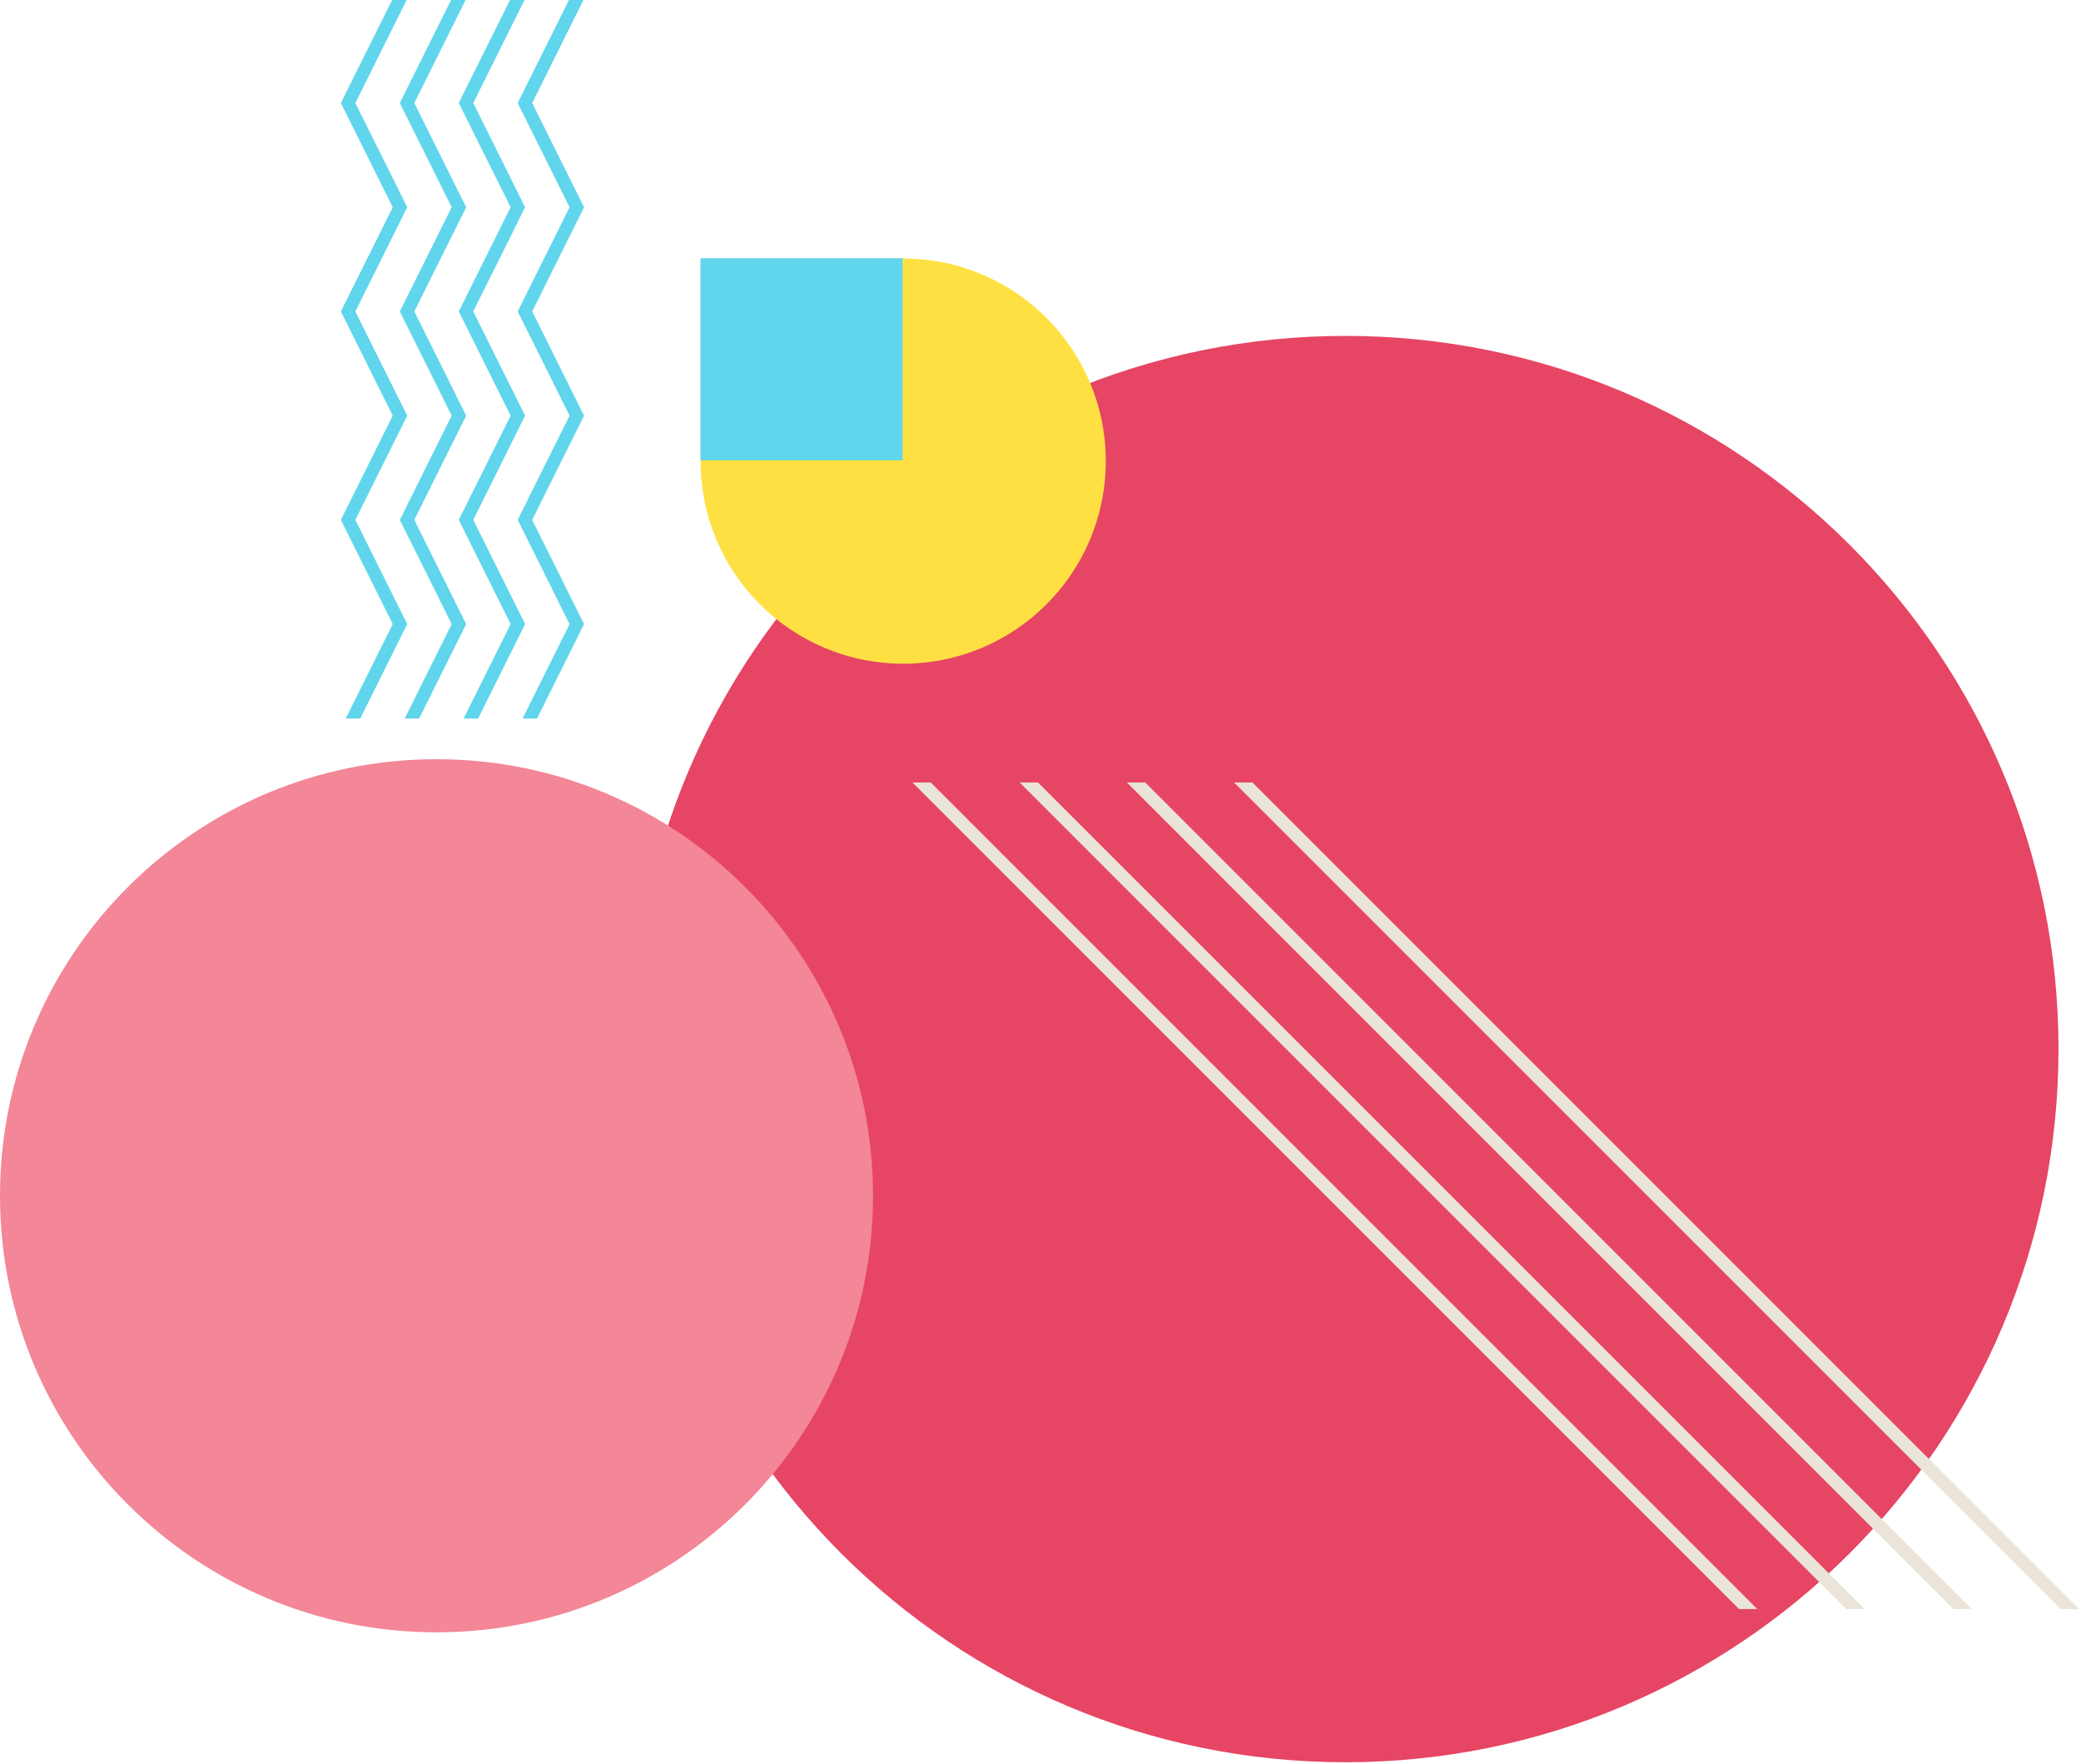
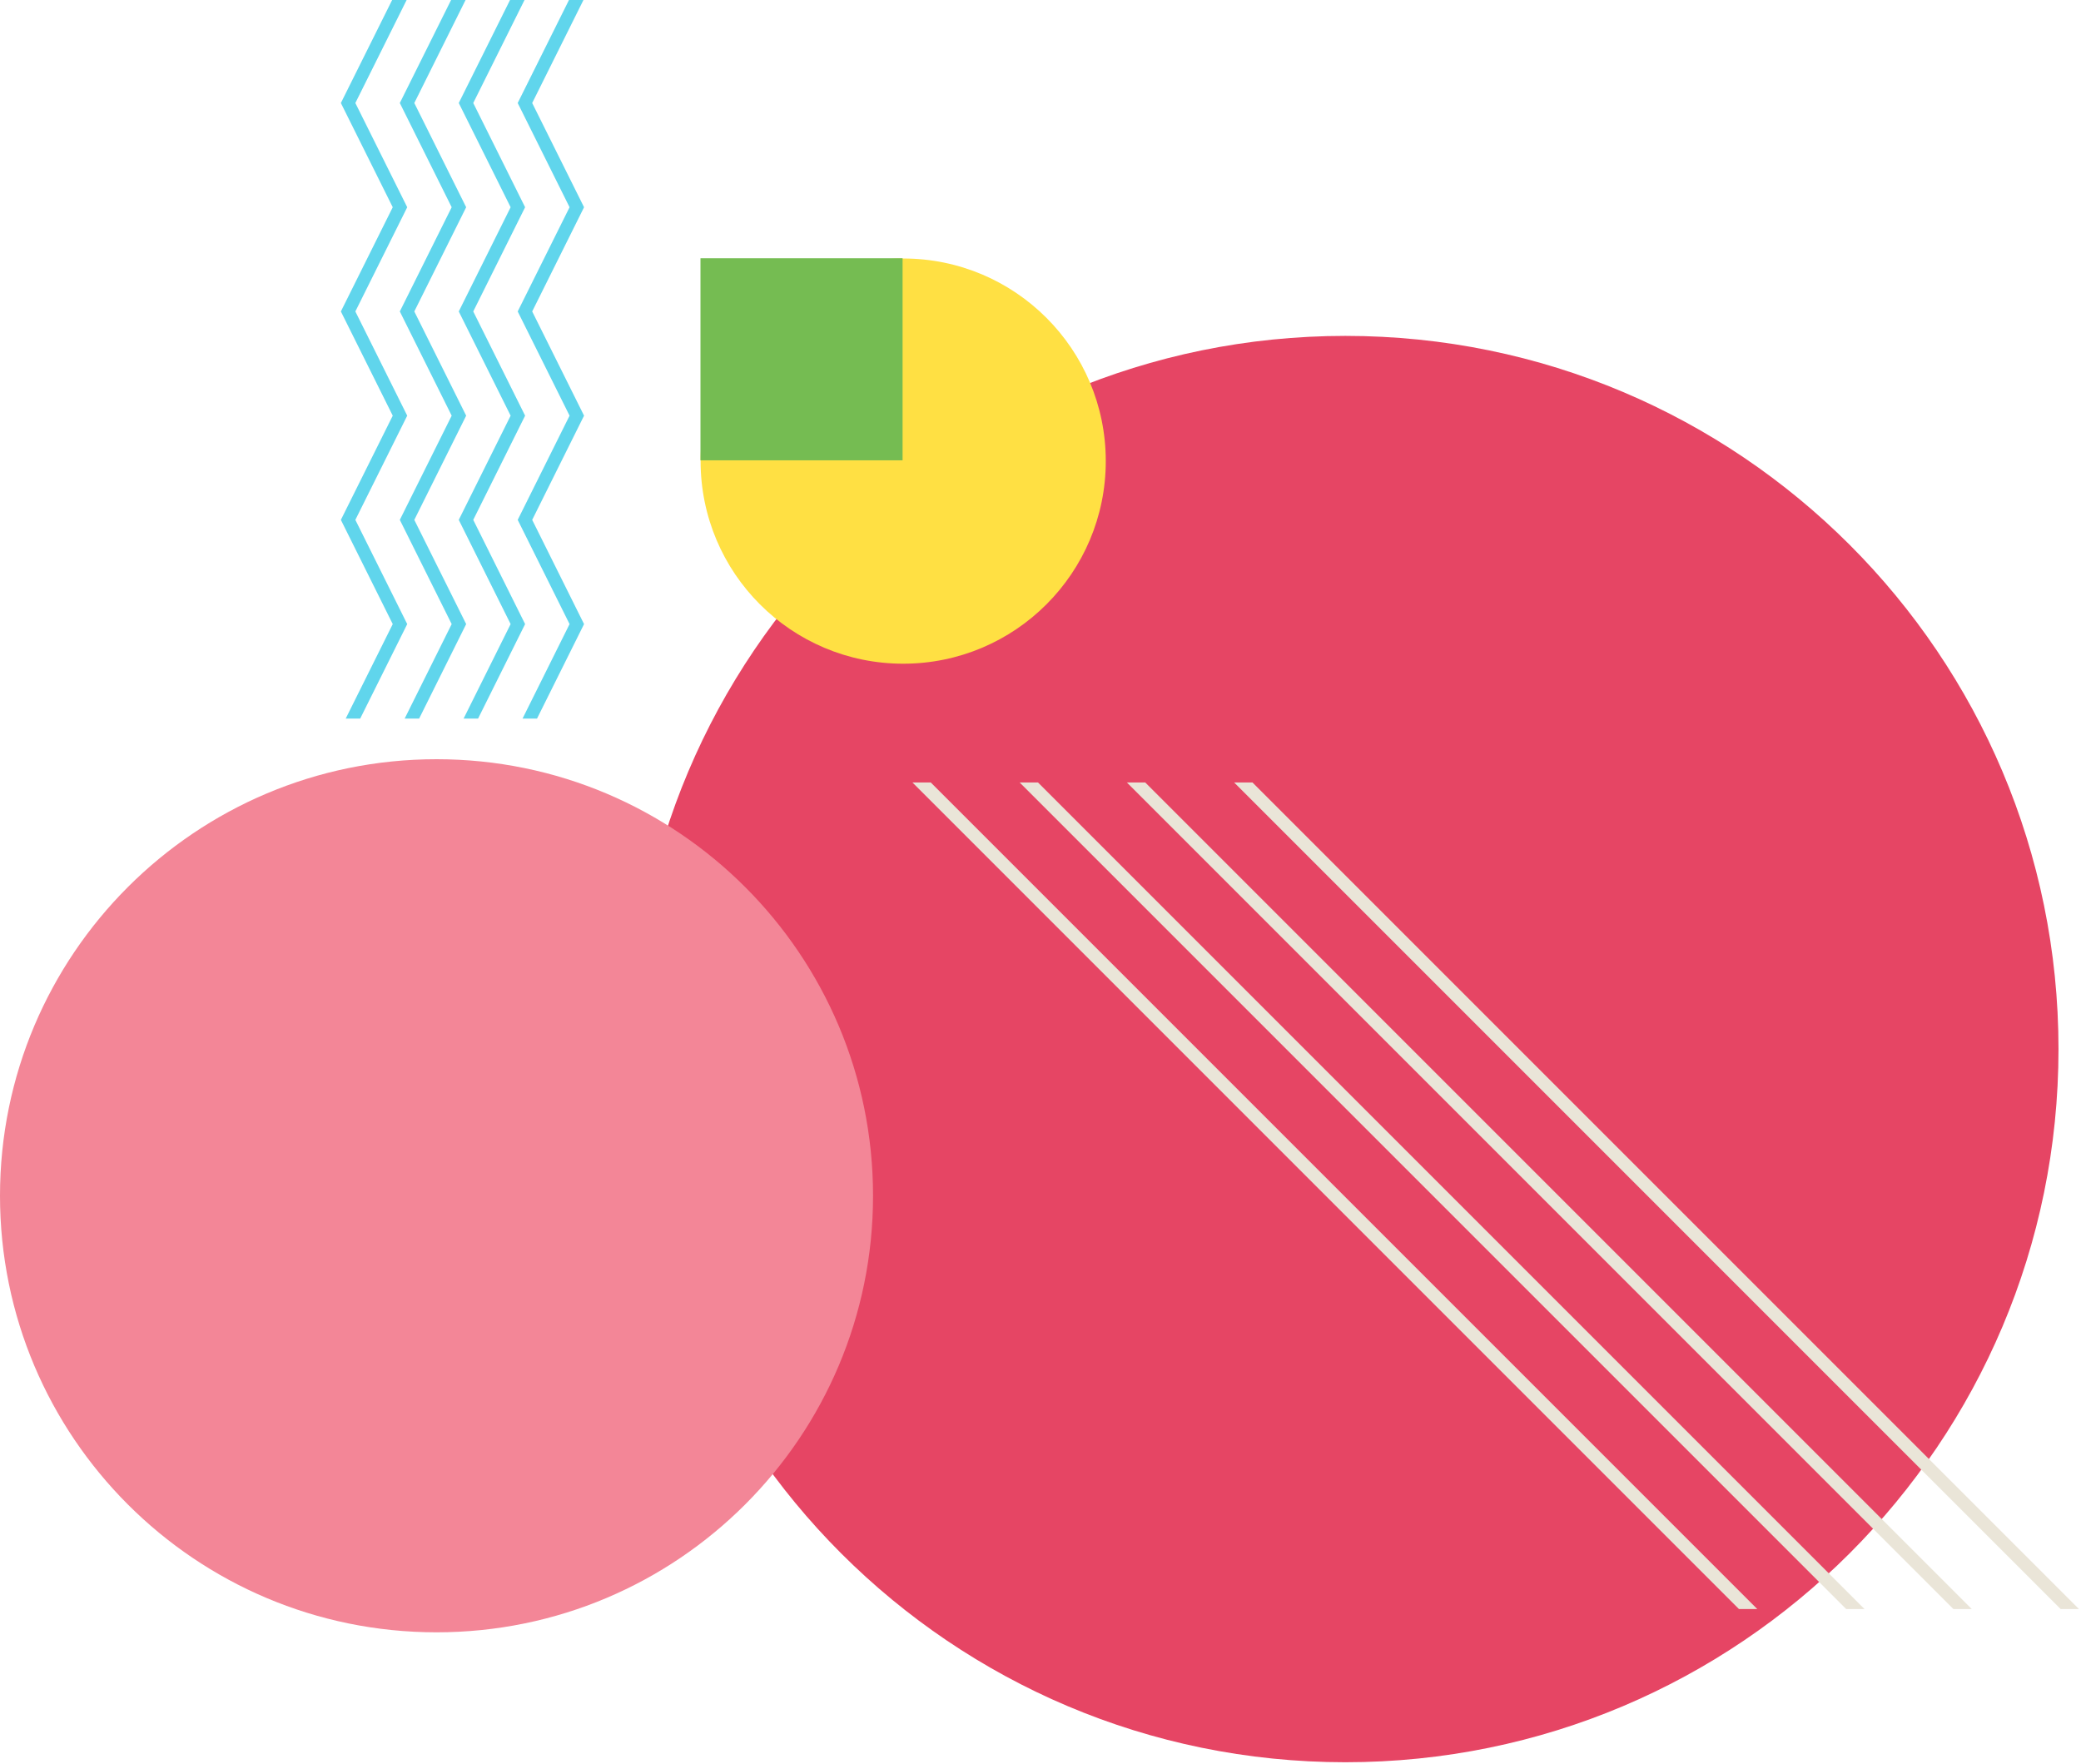
<svg xmlns="http://www.w3.org/2000/svg" width="321" height="272" viewBox="0 0 321 272" fill="none">
  <path d="M60.49 0L52.581 15.888L60.581 31.965L52.581 48.039L60.581 64.113L52.581 80.185L60.581 96.26L53.328 110.833H55.562L62.815 96.26L54.815 80.185L62.815 64.113L54.815 48.039L62.815 31.965L54.815 15.888L62.724 0H60.49Z" fill="#60d5ec" />
  <path d="M69.582 0L61.673 15.888L69.673 31.965L61.673 48.039L69.673 64.113L61.673 80.185L69.673 96.26L62.42 110.833H64.654L71.908 96.26L63.908 80.185L71.908 64.113L63.908 48.039L71.908 31.965L63.908 15.888L71.816 0H69.582Z" fill="#60d5ec" />
  <path d="M78.674 0L70.766 15.888L78.766 31.965L70.766 48.039L78.766 64.113L70.766 80.185L78.766 96.26L71.512 110.833H73.746L81 96.26L73 80.185L81 64.113L73 48.039L81 31.965L73 15.888L80.909 0H78.674Z" fill="#60d5ec" />
  <path d="M87.766 0L79.857 15.888L87.857 31.965L79.857 48.039L87.857 64.113L79.857 80.185L87.857 96.26L80.604 110.833H82.838L90.092 96.26L82.092 80.185L90.092 64.113L82.092 48.039L90.092 31.965L82.092 15.888L90 0H87.766Z" fill="#60d5ec" />
  <path d="M207.528 271.808C268.279 271.808 317.528 222.559 317.528 161.808C317.528 101.057 268.279 51.808 207.528 51.808C146.777 51.808 97.528 101.057 97.528 161.808C97.528 222.559 146.777 271.808 207.528 271.808Z" fill="#E64564" />
  <path d="M67.334 251.769C104.522 251.769 134.668 221.623 134.668 184.435C134.668 147.247 104.522 117.101 67.334 117.101C30.146 117.101 0 147.247 0 184.435C0 221.623 30.146 251.769 67.334 251.769Z" fill="#F38697" />
  <path d="M139.319 39.87C156.578 39.87 170.569 53.861 170.569 71.12C170.569 88.379 156.578 102.37 139.319 102.37C122.06 102.37 108.069 88.379 108.069 71.12C108.069 53.862 122.06 39.87 139.319 39.87Z" fill="#ffe043" />
-   <path d="M139.225 39.833H108.05V70.998H139.225V39.833Z" fill="#60d5ec" />
+   <path d="M139.225 39.833H108.05V70.998H139.225V39.833Z" fill="#75bc52" />
  <path d="M271.066 248.182L143.572 120.688H140.744L268.238 248.182H271.066Z" fill="#EAE5D8" />
  <path d="M287.607 248.182L160.113 120.688H157.285L284.779 248.182H287.607Z" fill="#EAE5D8" />
  <path d="M304.148 248.182L176.655 120.688H173.826L301.32 248.182H304.148Z" fill="#EAE5D8" />
  <path d="M320.69 248.182L193.196 120.688H190.368L317.862 248.182H320.69Z" fill="#EAE5D8" />
</svg>
